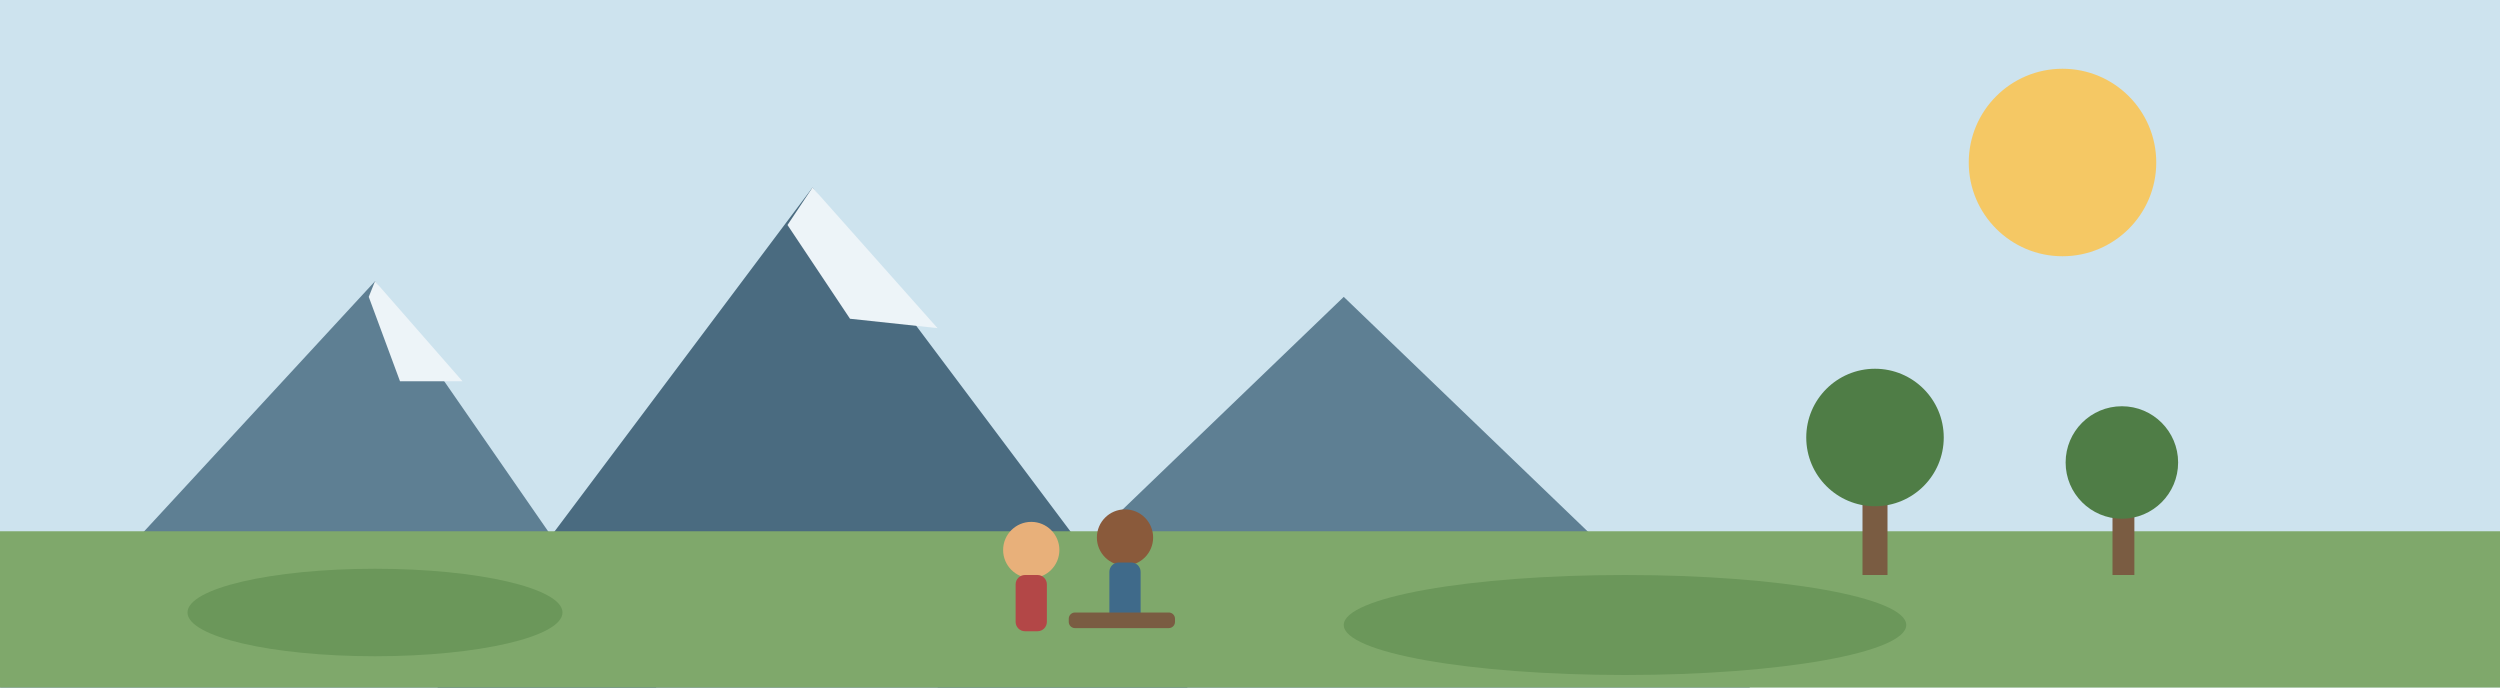
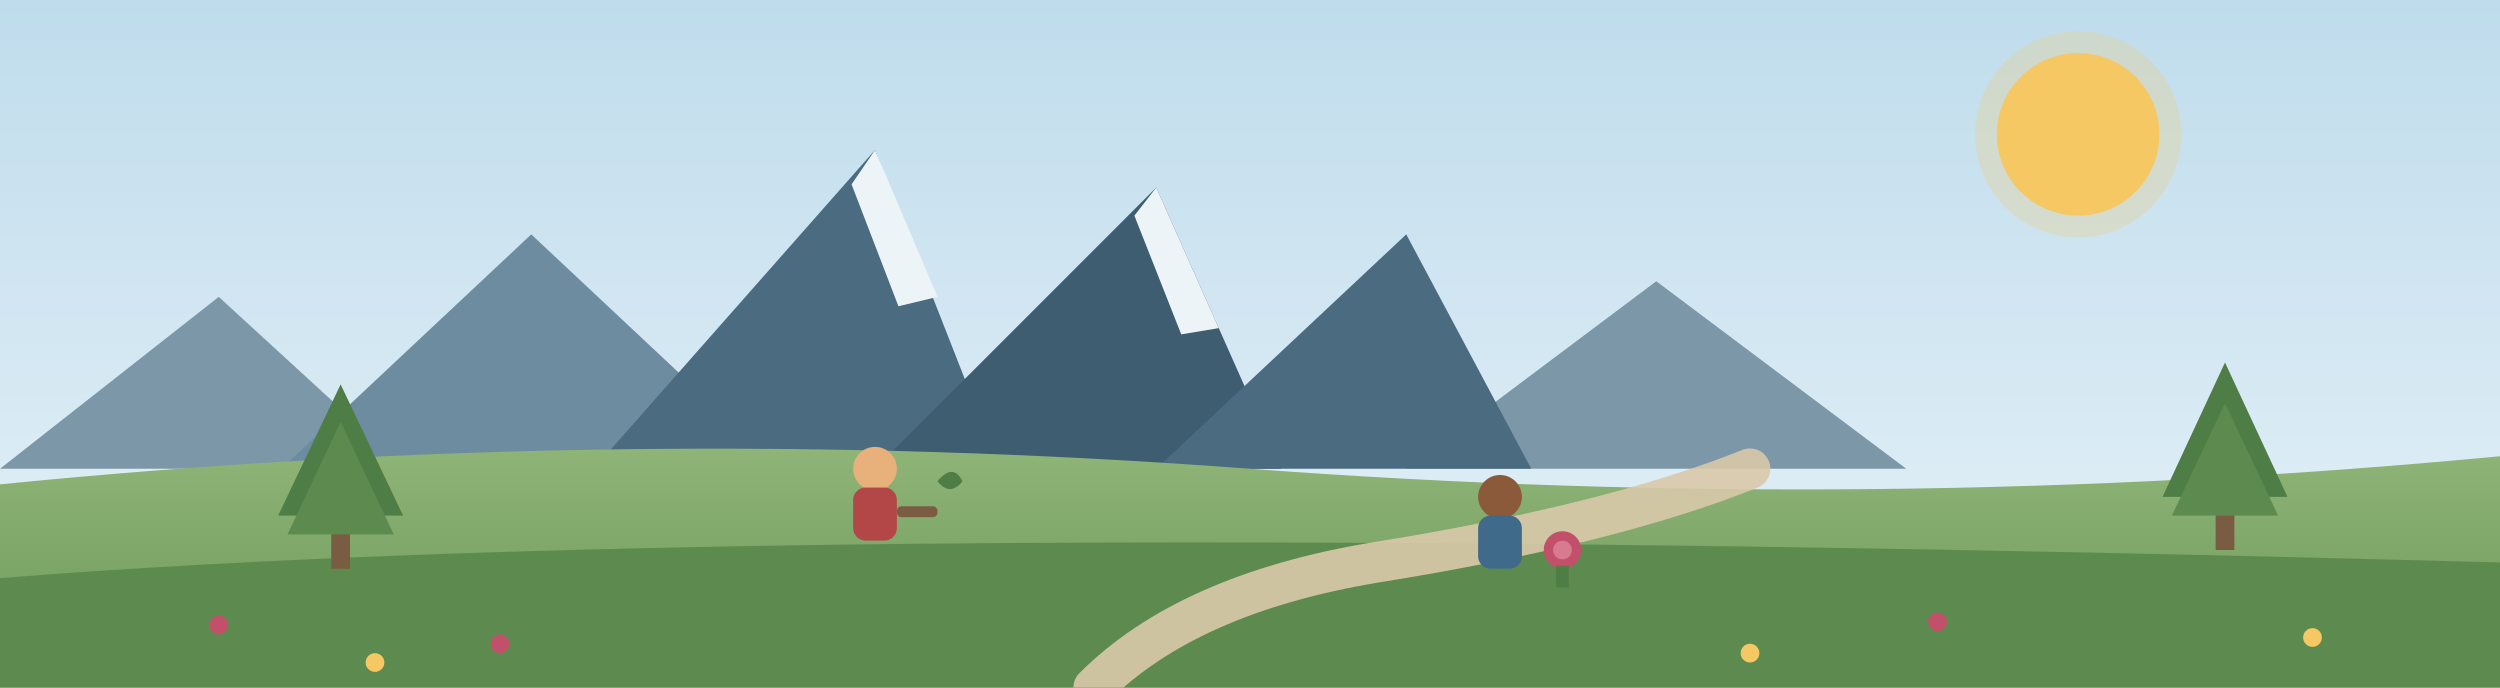
- <svg xmlns="http://www.w3.org/2000/svg" viewBox="0 0 800 220" preserveAspectRatio="xMidYMid slice">
-   <rect width="800" height="220" fill="#CDE3EE" />
-   <circle cx="660" cy="52" r="30" fill="#F5C864" />
-   <polygon points="0,220 120,90 210,220" fill="#5E7F93" />
-   <polygon points="140,220 260,60 380,220" fill="#4A6B80" />
-   <polygon points="300,220 430,95 560,220" fill="#5E7F93" />
-   <polygon points="118,95 120,90 148,122 128,122" fill="#EDF4F8" />
-   <polygon points="252,72 260,60 300,105 272,102" fill="#EDF4F8" />
-   <rect y="170" width="800" height="50" fill="#7FA86B" />
-   <ellipse cx="120" cy="196" rx="60" ry="14" fill="#6B975A" />
-   <ellipse cx="520" cy="200" rx="90" ry="16" fill="#6B975A" />
-   <rect x="596" y="150" width="8" height="34" fill="#7A5C42" />
-   <circle cx="600" cy="140" r="22" fill="#4F7D46" />
-   <rect x="676" y="156" width="7" height="28" fill="#7A5C42" />
-   <circle cx="679" cy="148" r="18" fill="#4F7D46" />
-   <circle cx="330" cy="176" r="9" fill="#E8B07A" />
-   <rect x="325" y="184" width="10" height="18" rx="3" fill="#B34747" />
-   <circle cx="360" cy="172" r="9" fill="#8A5A3B" />
-   <rect x="355" y="180" width="10" height="20" rx="3" fill="#3F6A8A" />
-   <rect x="342" y="196" width="34" height="5" rx="2" fill="#7A5C42" />
+ <svg xmlns="http://www.w3.org/2000/svg" viewBox="0 0 1600 440" preserveAspectRatio="xMidYMid slice" role="img" aria-hidden="true">
+   <defs>
+     <linearGradient id="sky" x1="0" y1="0" x2="0" y2="1">
+       <stop offset="0" stop-color="#BFDCEC" />
+       <stop offset="1" stop-color="#E8F3F9" />
+     </linearGradient>
+     <linearGradient id="meadow" x1="0" y1="0" x2="0" y2="1">
+       <stop offset="0" stop-color="#8FB477" />
+       <stop offset="1" stop-color="#6B975A" />
+     </linearGradient>
+   </defs>
+   <rect width="1600" height="440" fill="url(#sky)" />
+   <circle cx="1330" cy="86" r="52" fill="#F5C864" />
+   <circle cx="1330" cy="86" r="66" fill="#F5C864" opacity="0.25" />
+   <path d="M0 300 L140 190 L260 300 Z" fill="#7C97A8" />
+   <path d="M180 300 L340 150 L500 300 Z" fill="#6D8CA0" />
+   <path d="M900 300 L1060 180 L1220 300 Z" fill="#7C97A8" />
+   <path d="M380 300 L560 96 L640 300 Z" fill="#4A6B80" />
+   <path d="M545 118 L560 96 L600 190 L575 196 Z" fill="#EDF4F8" />
+   <path d="M560 300 L740 120 L820 300 Z" fill="#3E5D71" />
+   <path d="M726 138 L740 120 L780 210 L756 214 Z" fill="#EDF4F8" />
+   <path d="M740 300 L900 150 L980 300 Z" fill="#4A6B80" />
+   <path d="M0 440 L0 310 Q400 270 800 300 Q1200 330 1600 292 L1600 440 Z" fill="url(#meadow)" />
+   <path d="M0 440 L0 370 Q500 330 1600 360 L1600 440 Z" fill="#5D8A4E" />
+   <path d="M700 440 Q760 380 880 360 Q1030 336 1120 300" fill="none" stroke="#D9C9A8" stroke-width="26" stroke-linecap="round" opacity="0.9" />
+   <g>
+     <rect x="212" y="322" width="12" height="42" fill="#7A5C42" />
+     <path d="M218 246 L258 330 L178 330 Z" fill="#4F7D46" />
+     <path d="M218 270 L252 342 L184 342 Z" fill="#5D8A4E" />
+   </g>
+   <g>
+     <rect x="1418" y="308" width="12" height="44" fill="#7A5C42" />
+     <path d="M1424 232 L1464 318 L1384 318 Z" fill="#4F7D46" />
+     <path d="M1424 258 L1458 330 L1390 330 Z" fill="#5D8A4E" />
+   </g>
+   <g transform="translate(0,-52)">
+     <g>
+       <circle cx="560" cy="352" r="14" fill="#E8B07A" />
+       <rect x="546" y="364" width="28" height="34" rx="8" fill="#B34747" />
+       <rect x="574" y="376" width="26" height="7" rx="3" fill="#7A5C42" />
+       <path d="M600 360 q10 -12 16 0 q-8 10 -16 0" fill="#4F7D46" />
+     </g>
+     <g>
+       <circle cx="960" cy="370" r="14" fill="#8A5A3B" />
+       <rect x="946" y="382" width="28" height="34" rx="8" fill="#3F6A8A" />
+       <circle cx="1000" cy="404" r="12" fill="#C2506A" />
+       <circle cx="1000" cy="404" r="6" fill="#D97B90" />
+       <rect x="996" y="414" width="8" height="14" fill="#4F7D46" />
+     </g>
+   </g>
+   <g fill="#C2506A">
+     <circle cx="140" cy="400" r="6" />
+     <circle cx="320" cy="412" r="6" />
+     <circle cx="1240" cy="398" r="6" />
+   </g>
+   <g fill="#F5C864">
+     <circle cx="240" cy="424" r="6" />
+     <circle cx="1120" cy="418" r="6" />
+     <circle cx="1480" cy="408" r="6" />
+   </g>
</svg>
